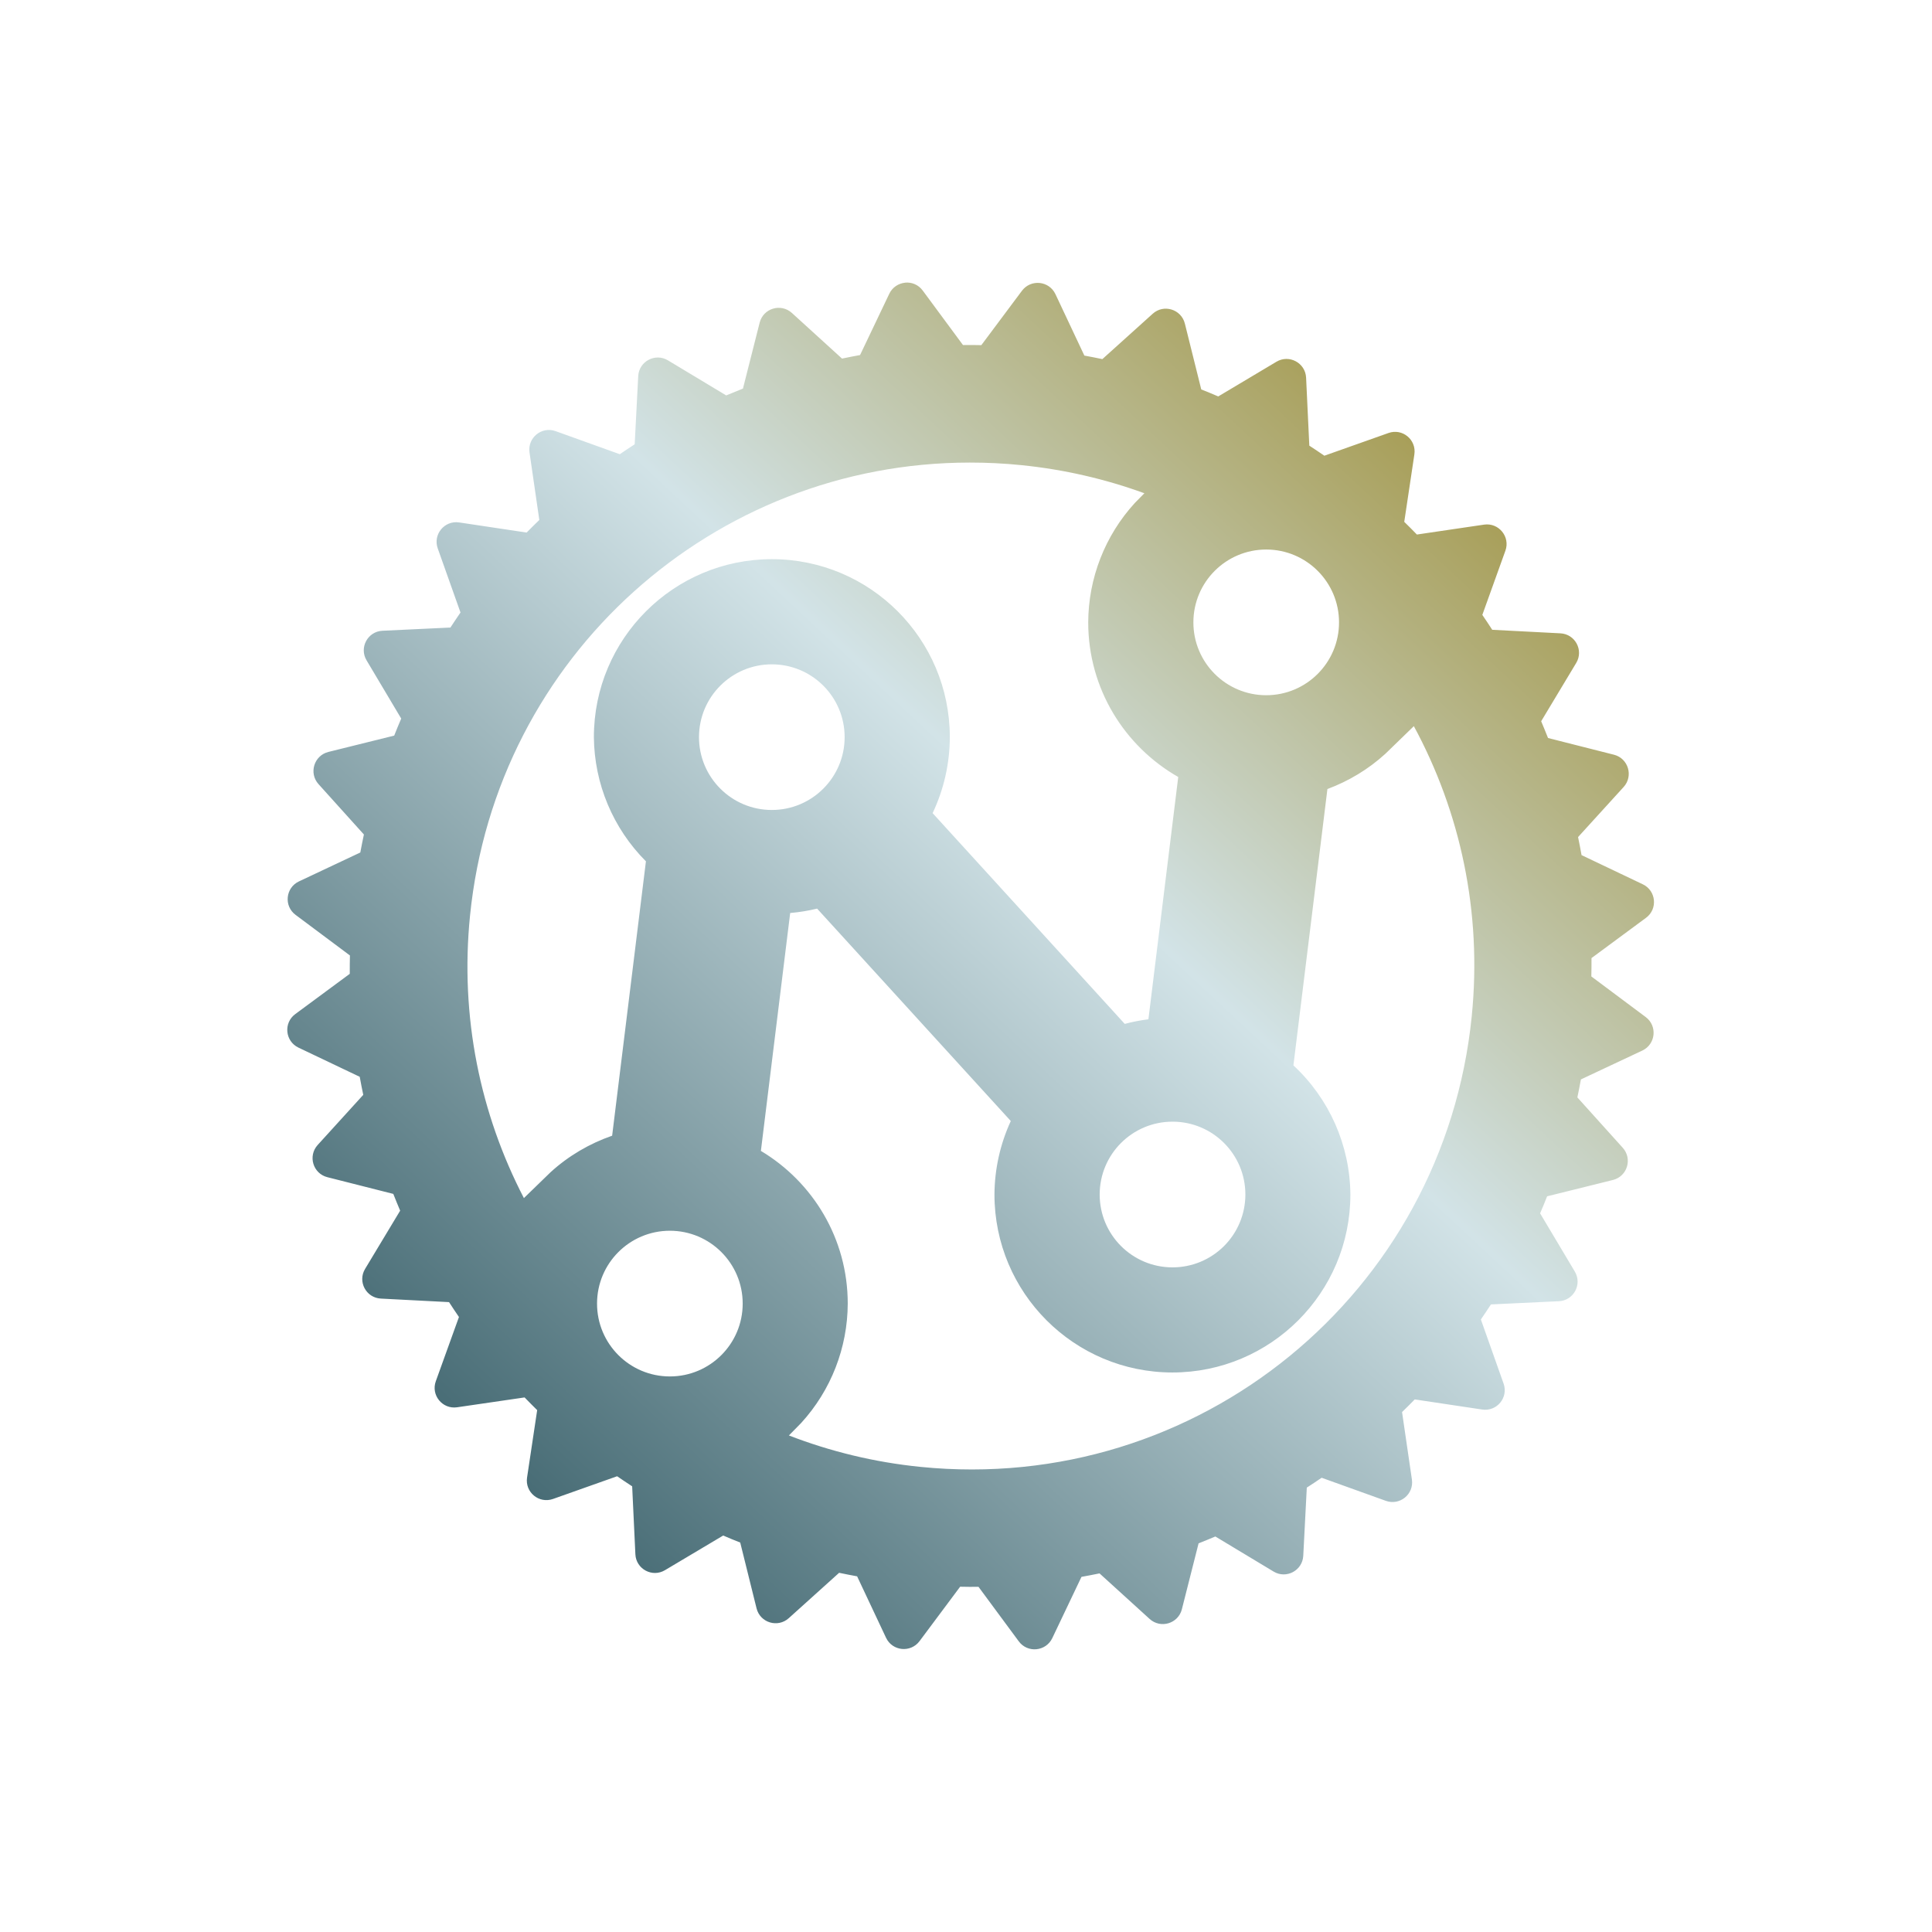
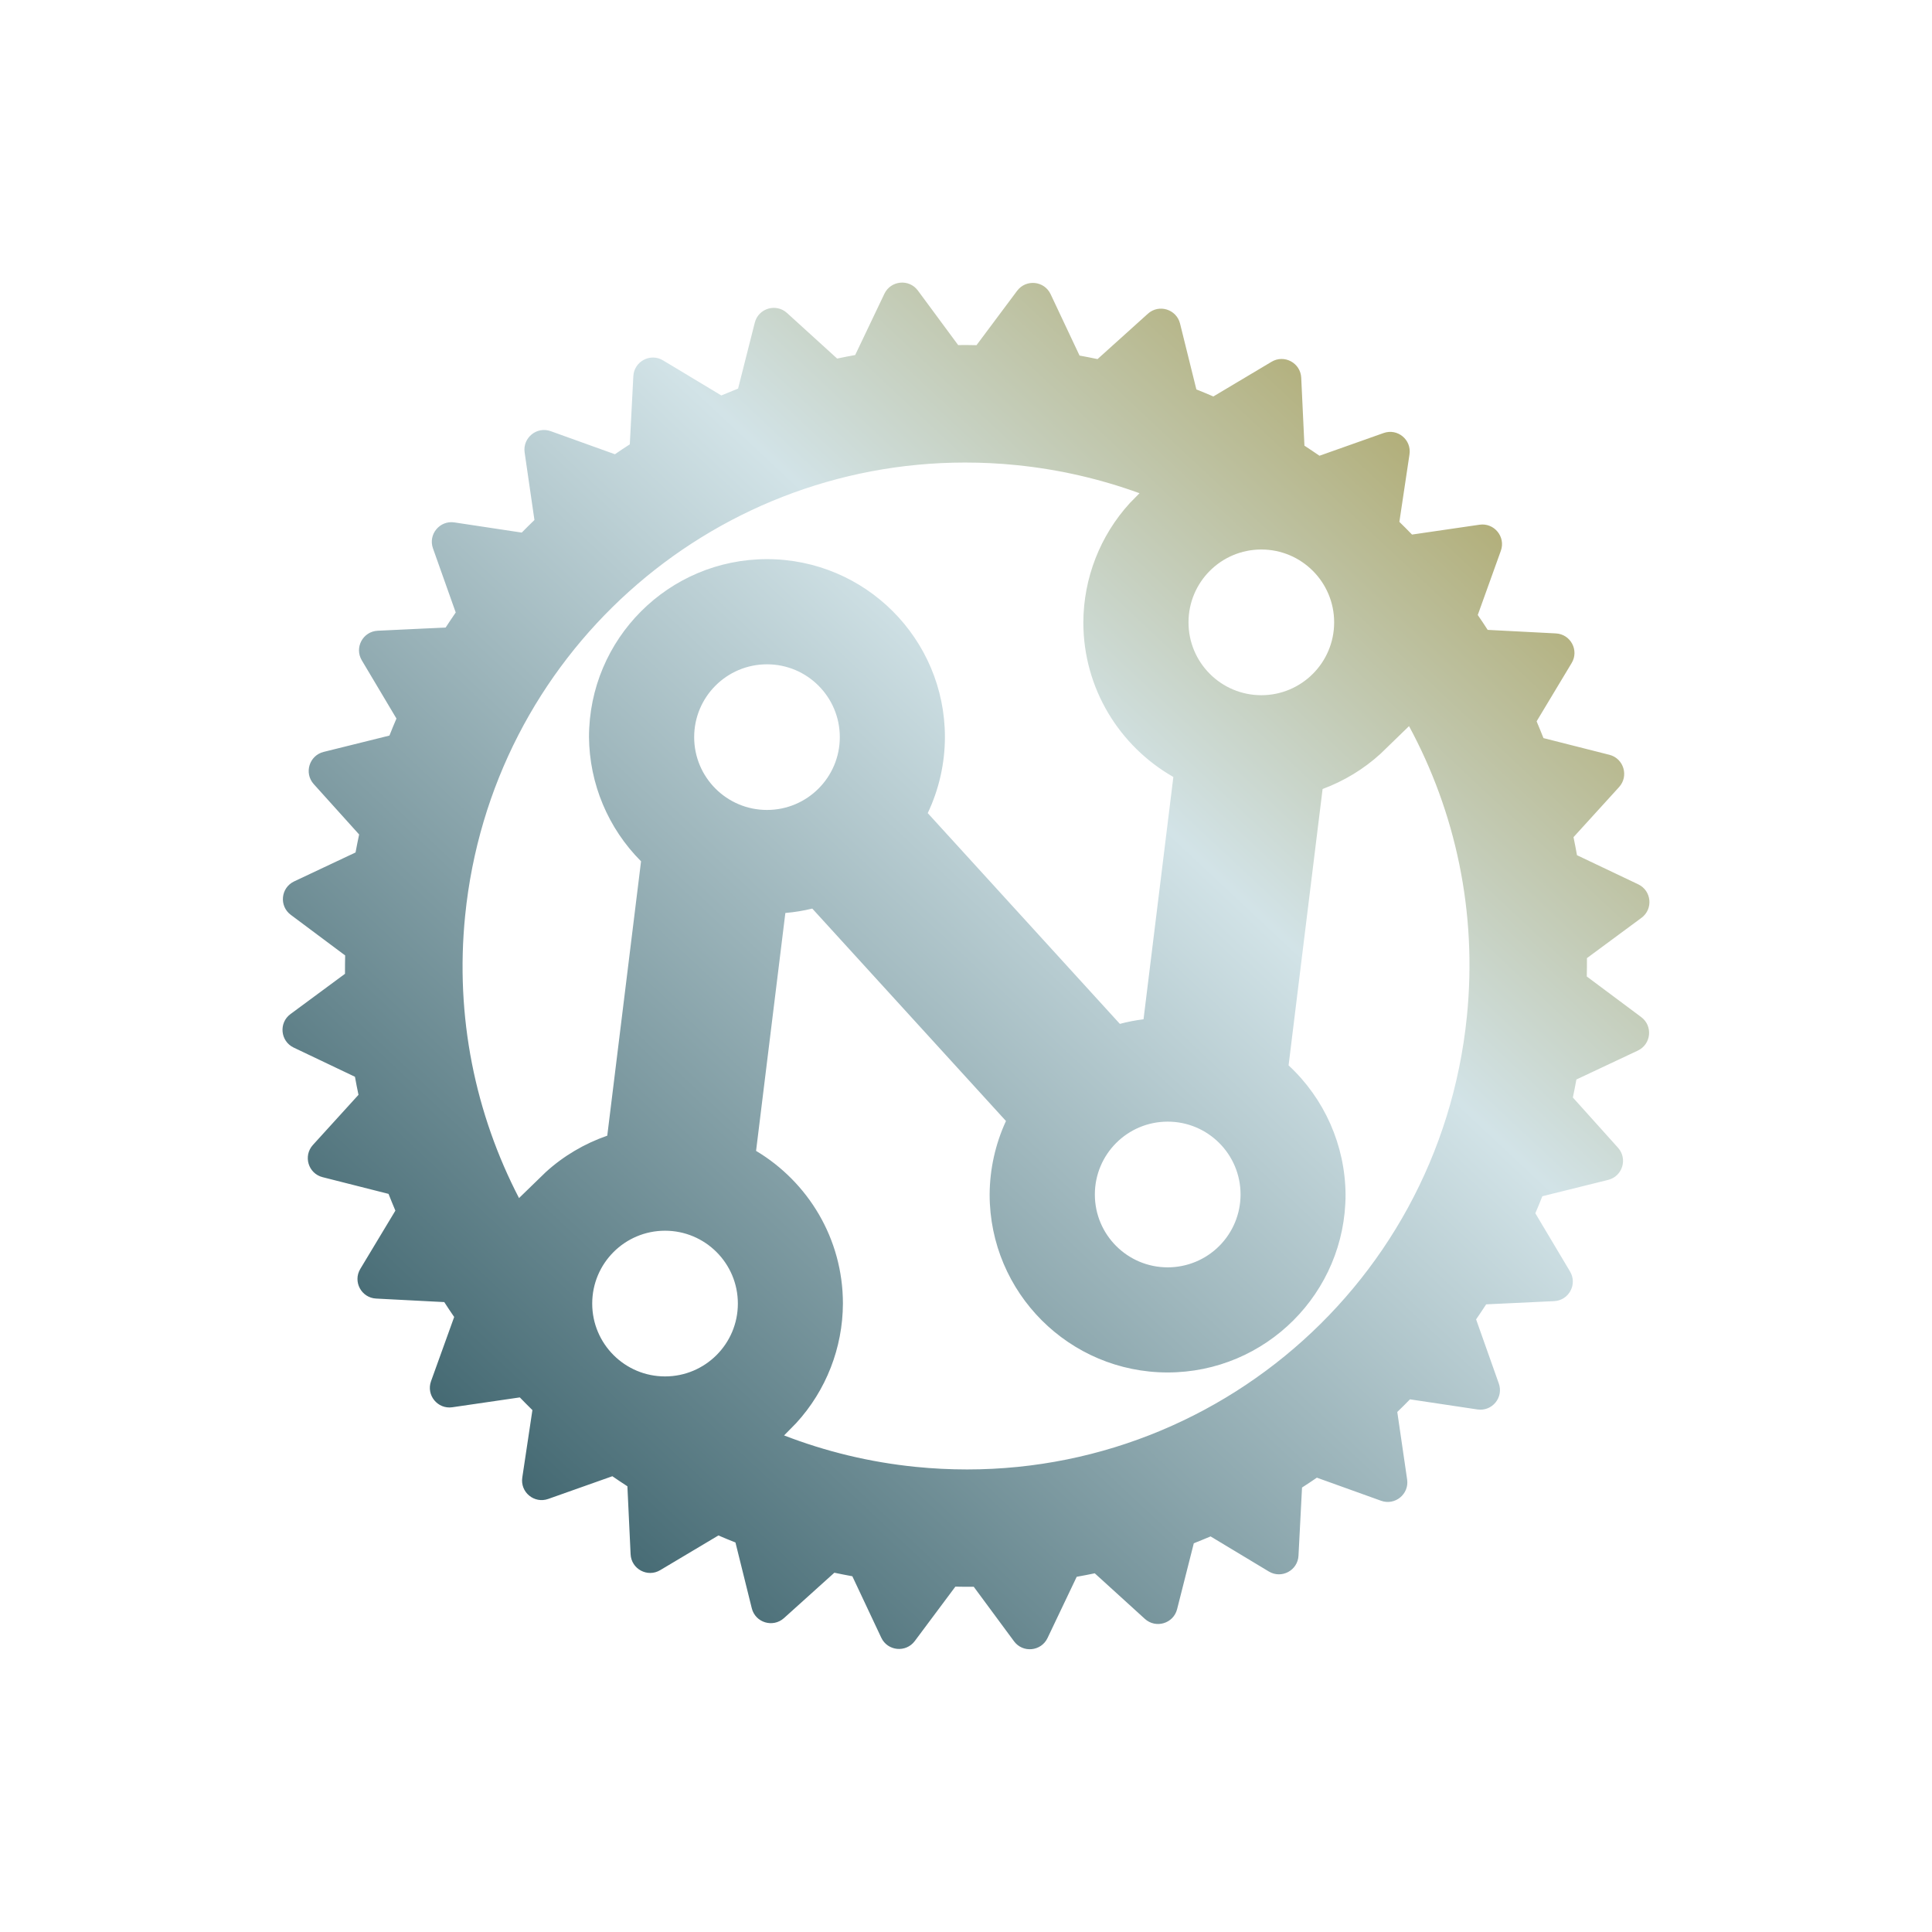
<svg xmlns="http://www.w3.org/2000/svg" xmlns:xlink="http://www.w3.org/1999/xlink" width="36.081mm" height="36.081mm" viewBox="0 0 36.081 36.081" version="1.1" id="svg103483">
  <defs id="defs103480">
-     <linearGradient xlink:href="#linearGradient267755" id="linearGradient311397" gradientUnits="userSpaceOnUse" gradientTransform="matrix(0.2645833,0,0,0.2645833,-404.8508,32.12171)" x1="1806.873" y1="329.752" x2="1894.367" y2="235.947" />
+     <linearGradient xlink:href="#linearGradient267755" id="linearGradient313345" gradientUnits="userSpaceOnUse" gradientTransform="matrix(0.2645833,0,0,0.2645833,-414.6272,19.16415)" x1="1806.873" y1="329.752" x2="1901.727" y2="228.387" />
    <linearGradient id="linearGradient267755">
      <stop style="stop-color:#18434e;stop-opacity:1" offset="0" id="stop267747" />
      <stop style="stop-color:#d2e3e7;stop-opacity:1" offset="0.617" id="stop267751" />
      <stop style="stop-color:#9c8b30;stop-opacity:1" offset="1" id="stop267753" />
    </linearGradient>
  </defs>
-   <g id="layer1" transform="translate(-66.76597,-87.30232)">
-     <path id="path311395" style="color:#000000;fill:url(#linearGradient311397);fill-opacity:1;stroke-width:0.265;stroke-miterlimit:6;-inkscape-stroke:none" d="m 83.669,92.582 c -0.121,0.012 -0.237,0.083 -0.296,0.208 l -0.545,1.143 c -0.113,0.021 -0.225,0.042 -0.337,0.066 L 81.555,93.147 c -0.205,-0.186 -0.534,-0.088 -0.602,0.181 l -0.312,1.231 c -0.105,0.042 -0.209,0.084 -0.313,0.128 l -1.088,-0.655 c -0.237,-0.143 -0.541,0.019 -0.555,0.295 l -0.066,1.273 c -0.094,0.06 -0.186,0.122 -0.278,0.185 l -1.199,-0.431 c -0.26,-0.094 -0.527,0.124 -0.487,0.398 l 0.183,1.261 c -0.08,0.077 -0.159,0.156 -0.237,0.235 l -1.26,-0.189 c -0.274,-0.041 -0.493,0.224 -0.4,0.485 l 0.425,1.197 c -0.064,0.092 -0.126,0.187 -0.188,0.281 l -1.269,0.06 c -0.277,0.013 -0.439,0.316 -0.297,0.553 l 0.647,1.087 c -0.046,0.105 -0.088,0.211 -0.131,0.318 l -1.229,0.305 c -0.269,0.067 -0.37,0.396 -0.184,0.602 l 0.847,0.94 c -0.024,0.111 -0.046,0.224 -0.067,0.336 l -1.146,0.54 c -0.251,0.118 -0.285,0.46 -0.063,0.625 l 1.015,0.758 c -0.003,0.115 -0.003,0.229 -0.003,0.343 l -1.018,0.752 c -0.223,0.164 -0.19,0.507 0.06,0.626 l 1.144,0.545 c 0.021,0.113 0.042,0.226 0.066,0.337 l -0.851,0.936 c -0.186,0.205 -0.088,0.534 0.181,0.602 l 1.231,0.312 c 0.042,0.105 0.084,0.21 0.128,0.313 l -0.655,1.088 c -0.143,0.237 0.019,0.54 0.295,0.554 l 1.273,0.066 c 0.06,0.093 0.122,0.186 0.185,0.278 l -0.432,1.199 c -0.094,0.26 0.123,0.527 0.397,0.487 l 1.261,-0.184 c 0.077,0.08 0.156,0.159 0.235,0.237 l -0.189,1.26 c -0.041,0.274 0.224,0.492 0.485,0.399 l 1.197,-0.424 c 0.092,0.064 0.187,0.126 0.281,0.188 l 0.06,1.269 c 0.013,0.277 0.316,0.439 0.553,0.297 l 1.087,-0.647 c 0.105,0.046 0.211,0.089 0.318,0.131 l 0.305,1.229 c 0.067,0.269 0.396,0.369 0.602,0.183 l 0.94,-0.847 c 0.111,0.024 0.224,0.045 0.336,0.066 l 0.54,1.147 c 0.118,0.251 0.46,0.285 0.626,0.063 l 0.758,-1.016 c 0.115,0.002 0.229,0.004 0.343,0.002 l 0.752,1.018 c 0.164,0.223 0.507,0.19 0.626,-0.06 l 0.545,-1.144 c 0.113,-0.021 0.226,-0.041 0.337,-0.065 l 0.936,0.851 c 0.205,0.186 0.534,0.087 0.602,-0.181 l 0.312,-1.231 c 0.105,-0.042 0.21,-0.084 0.313,-0.128 l 1.088,0.655 c 0.237,0.143 0.54,-0.019 0.554,-0.295 l 0.066,-1.273 c 0.094,-0.06 0.186,-0.121 0.277,-0.184 l 1.199,0.431 c 0.26,0.094 0.527,-0.123 0.487,-0.397 l -0.184,-1.261 c 0.08,-0.077 0.159,-0.156 0.237,-0.236 l 1.26,0.189 c 0.274,0.041 0.492,-0.224 0.399,-0.485 l -0.424,-1.197 c 0.064,-0.092 0.126,-0.187 0.188,-0.281 l 1.269,-0.06 c 0.277,-0.013 0.439,-0.316 0.297,-0.554 l -0.648,-1.087 c 0.046,-0.105 0.089,-0.211 0.131,-0.318 l 1.229,-0.305 c 0.269,-0.067 0.369,-0.396 0.183,-0.602 l -0.847,-0.94 c 0.024,-0.111 0.045,-0.224 0.066,-0.336 l 1.147,-0.539 c 0.251,-0.118 0.285,-0.461 0.063,-0.626 l -1.015,-0.758 c 0.003,-0.115 0.003,-0.229 0.003,-0.343 l 1.018,-0.752 c 0.223,-0.164 0.19,-0.507 -0.06,-0.626 l -1.144,-0.545 c -0.021,-0.113 -0.041,-0.226 -0.065,-0.337 l 0.851,-0.935 c 0.186,-0.205 0.088,-0.535 -0.181,-0.603 l -1.231,-0.312 c -0.042,-0.105 -0.084,-0.21 -0.128,-0.313 l 0.654,-1.088 c 0.143,-0.237 -0.018,-0.54 -0.295,-0.554 l -1.273,-0.066 c -0.06,-0.094 -0.122,-0.186 -0.185,-0.278 l 0.431,-1.199 c 0.094,-0.26 -0.124,-0.527 -0.398,-0.487 L 93.227,97.285 c -0.077,-0.08 -0.156,-0.159 -0.236,-0.237 l 0.189,-1.26 c 0.041,-0.274 -0.223,-0.492 -0.484,-0.399 l -1.197,0.424 c -0.092,-0.064 -0.187,-0.126 -0.281,-0.188 l -0.06,-1.269 c -0.013,-0.277 -0.316,-0.44 -0.554,-0.298 l -1.087,0.648 c -0.105,-0.046 -0.211,-0.089 -0.317,-0.131 l -0.306,-1.229 c -0.067,-0.269 -0.396,-0.37 -0.601,-0.184 l -0.94,0.847 c -0.111,-0.024 -0.224,-0.045 -0.336,-0.066 L 86.477,92.796 c -0.059,-0.125 -0.174,-0.197 -0.295,-0.209 -0.121,-0.012 -0.248,0.035 -0.331,0.146 l -0.758,1.015 c -0.115,-0.002 -0.229,-0.004 -0.343,-0.002 l -0.752,-1.018 c -0.082,-0.111 -0.209,-0.159 -0.33,-0.147 z m 1.207,3.359 c 0.318,-1.09e-4 0.64,0.015 0.963,0.048 0.804,0.081 1.574,0.261 2.299,0.525 -0.118,0.12 -0.019,0.019 -0.179,0.182 -0.557,0.609 -0.867,1.404 -0.87,2.23 7.9e-5,1.237 0.678,2.315 1.681,2.887 l -0.557,4.525 a 3.324,3.324 0 0 0 -0.442,0.086 l -3.588,-3.936 a 3.324,3.324 0 0 0 0.321,-1.419 3.324,3.324 0 0 0 -3.323,-3.324 3.324,3.324 0 0 0 -3.324,3.324 3.324,3.324 0 0 0 0.972,2.319 l -0.631,5.124 c -0.422,0.147 -0.815,0.376 -1.151,0.683 -0.769,0.745 -0.434,0.422 -0.496,0.484 -0.814,-1.568 -1.198,-3.383 -1.007,-5.278 0.489,-4.855 4.558,-8.458 9.332,-8.46 z m 5.537,1.624 a 1.36,1.36 0 0 1 1.36,1.36 1.36,1.36 0 0 1 -1.36,1.361 1.36,1.36 0 0 1 -1.36,-1.361 1.36,1.36 0 0 1 1.36,-1.36 z m -9.233,2.144 a 1.36,1.36 0 0 1 1.36,1.36 1.36,1.36 0 0 1 -1.36,1.36 1.36,1.36 0 0 1 -1.36,-1.36 1.36,1.36 0 0 1 1.36,-1.36 z m 11.99,1.154 c 0.866,1.6 1.278,3.469 1.081,5.422 -0.522,5.179 -5.117,8.934 -10.296,8.412 -0.863,-0.087 -1.685,-0.289 -2.456,-0.587 0.12,-0.123 0.065,-0.064 0.229,-0.233 0.557,-0.609 0.867,-1.404 0.87,-2.23 -7.9e-5,-1.213 -0.652,-2.271 -1.622,-2.851 l 0.547,-4.443 a 3.324,3.324 0 0 0 0.503,-0.082 l 3.617,3.967 a 3.324,3.324 0 0 0 -0.305,1.372 3.324,3.324 0 0 0 3.323,3.324 3.324,3.324 0 0 0 3.324,-3.324 3.324,3.324 0 0 0 -1.064,-2.411 l 0.635,-5.161 c 0.397,-0.148 0.766,-0.369 1.084,-0.66 0.819,-0.792 0.487,-0.474 0.528,-0.515 z m -4.507,7.387 a 1.36,1.36 0 0 1 1.361,1.36 1.36,1.36 0 0 1 -1.361,1.361 1.36,1.36 0 0 1 -1.36,-1.361 1.36,1.36 0 0 1 1.36,-1.36 z m -9.387,2.037 a 1.36,1.36 0 0 1 1.36,1.36 1.36,1.36 0 0 1 -1.36,1.361 1.36,1.36 0 0 1 -1.36,-1.361 1.36,1.36 0 0 1 1.36,-1.36 z" />
+   <g id="layer1" transform="translate(-57.08008,-74.34476)">
+     <path id="path313343" style="color:#000000;fill:url(#linearGradient313345);fill-opacity:1;stroke-width:0.265;stroke-miterlimit:6;-inkscape-stroke:none" d="m 73.892,79.624 c -0.121,0.012 -0.237,0.083 -0.296,0.208 l -0.545,1.143 c -0.113,0.021 -0.225,0.042 -0.337,0.066 l -0.936,-0.851 c -0.205,-0.186 -0.534,-0.088 -0.602,0.181 l -0.312,1.231 c -0.105,0.042 -0.209,0.084 -0.313,0.128 l -1.088,-0.655 c -0.237,-0.143 -0.541,0.019 -0.555,0.295 l -0.066,1.273 c -0.094,0.06 -0.186,0.122 -0.278,0.185 l -1.199,-0.431 c -0.26,-0.094 -0.527,0.124 -0.487,0.398 l 0.183,1.261 c -0.08,0.077 -0.159,0.156 -0.237,0.235 L 65.566,84.101 c -0.274,-0.041 -0.493,0.224 -0.4,0.485 l 0.425,1.197 c -0.064,0.092 -0.126,0.187 -0.188,0.281 l -1.269,0.06 c -0.277,0.013 -0.439,0.316 -0.297,0.553 l 0.647,1.087 c -0.046,0.105 -0.088,0.211 -0.131,0.318 l -1.229,0.305 c -0.269,0.067 -0.37,0.396 -0.184,0.602 l 0.847,0.94 c -0.024,0.111 -0.046,0.224 -0.067,0.336 l -1.146,0.54 c -0.251,0.118 -0.285,0.46 -0.063,0.625 l 1.015,0.758 c -0.003,0.115 -0.003,0.229 -0.003,0.343 l -1.018,0.752 c -0.223,0.164 -0.19,0.507 0.06,0.626 l 1.144,0.545 c 0.021,0.113 0.042,0.226 0.066,0.337 l -0.851,0.936 c -0.186,0.205 -0.088,0.534 0.181,0.602 l 1.231,0.312 c 0.042,0.105 0.084,0.21 0.128,0.313 l -0.655,1.088 c -0.143,0.237 0.019,0.54 0.295,0.554 l 1.273,0.066 c 0.06,0.094 0.122,0.186 0.185,0.278 l -0.432,1.199 c -0.094,0.26 0.123,0.527 0.397,0.487 l 1.261,-0.184 c 0.077,0.08 0.156,0.159 0.235,0.237 l -0.189,1.26 c -0.041,0.274 0.224,0.492 0.485,0.399 l 1.197,-0.424 c 0.092,0.064 0.187,0.126 0.281,0.188 l 0.06,1.269 c 0.013,0.277 0.316,0.439 0.553,0.297 l 1.087,-0.648 c 0.105,0.046 0.211,0.089 0.318,0.131 l 0.305,1.229 c 0.067,0.269 0.396,0.369 0.602,0.183 l 0.94,-0.847 c 0.111,0.024 0.224,0.045 0.336,0.066 l 0.54,1.147 c 0.118,0.251 0.46,0.285 0.626,0.063 l 0.758,-1.016 c 0.115,0.002 0.229,0.004 0.343,0.002 l 0.752,1.018 c 0.164,0.223 0.507,0.19 0.626,-0.06 l 0.545,-1.144 c 0.113,-0.021 0.226,-0.041 0.337,-0.065 l 0.936,0.851 c 0.205,0.186 0.534,0.087 0.602,-0.181 l 0.312,-1.231 c 0.105,-0.042 0.21,-0.084 0.313,-0.128 l 1.088,0.655 c 0.237,0.143 0.54,-0.019 0.554,-0.295 l 0.066,-1.273 c 0.094,-0.06 0.186,-0.121 0.277,-0.184 l 1.199,0.431 c 0.26,0.094 0.527,-0.123 0.487,-0.397 l -0.184,-1.261 c 0.08,-0.077 0.159,-0.156 0.237,-0.236 l 1.26,0.189 c 0.274,0.041 0.492,-0.224 0.399,-0.485 l -0.424,-1.197 c 0.064,-0.092 0.126,-0.187 0.188,-0.281 l 1.269,-0.06 c 0.277,-0.013 0.439,-0.316 0.297,-0.554 l -0.648,-1.087 c 0.046,-0.105 0.089,-0.211 0.131,-0.318 l 1.229,-0.305 c 0.269,-0.067 0.369,-0.396 0.183,-0.602 L 86.454,94.841 c 0.024,-0.111 0.045,-0.224 0.066,-0.336 l 1.147,-0.54 c 0.251,-0.118 0.285,-0.461 0.063,-0.626 L 86.714,92.581 c 0.003,-0.115 0.003,-0.229 0.003,-0.343 l 1.018,-0.752 c 0.223,-0.164 0.19,-0.507 -0.06,-0.626 L 86.531,90.316 c -0.021,-0.113 -0.041,-0.226 -0.065,-0.337 l 0.851,-0.935 c 0.186,-0.205 0.088,-0.535 -0.181,-0.603 l -1.231,-0.312 c -0.042,-0.105 -0.084,-0.21 -0.128,-0.313 l 0.654,-1.088 c 0.143,-0.237 -0.018,-0.54 -0.295,-0.554 l -1.273,-0.066 c -0.06,-0.094 -0.122,-0.186 -0.185,-0.278 l 0.431,-1.199 c 0.094,-0.26 -0.124,-0.527 -0.398,-0.487 l -1.261,0.184 c -0.077,-0.08 -0.156,-0.159 -0.236,-0.237 l 0.189,-1.26 c 0.041,-0.274 -0.223,-0.492 -0.484,-0.399 l -1.197,0.424 c -0.092,-0.064 -0.187,-0.126 -0.281,-0.188 l -0.06,-1.269 c -0.013,-0.277 -0.316,-0.44 -0.554,-0.298 l -1.087,0.648 c -0.105,-0.046 -0.211,-0.089 -0.317,-0.131 L 79.118,80.388 C 79.051,80.119 78.722,80.018 78.517,80.204 l -0.94,0.847 c -0.111,-0.024 -0.224,-0.045 -0.336,-0.066 l -0.54,-1.146 c -0.059,-0.125 -0.174,-0.197 -0.295,-0.209 -0.121,-0.012 -0.248,0.035 -0.331,0.146 l -0.758,1.015 c -0.115,-0.002 -0.229,-0.004 -0.343,-0.002 l -0.752,-1.018 c -0.082,-0.111 -0.209,-0.159 -0.33,-0.147 z m 1.207,3.359 c 0.318,-1.09e-4 0.64,0.015 0.963,0.048 0.804,0.081 1.574,0.261 2.299,0.525 -0.118,0.12 -0.019,0.019 -0.179,0.182 -0.557,0.609 -0.867,1.404 -0.87,2.23 7.9e-5,1.237 0.678,2.315 1.681,2.887 l -0.557,4.525 a 3.324,3.324 0 0 0 -0.442,0.086 L 74.406,89.53 a 3.324,3.324 0 0 0 0.321,-1.419 3.324,3.324 0 0 0 -3.323,-3.324 3.324,3.324 0 0 0 -3.324,3.324 3.324,3.324 0 0 0 0.972,2.319 l -0.631,5.124 c -0.422,0.147 -0.815,0.376 -1.151,0.683 -0.769,0.745 -0.434,0.422 -0.496,0.484 -0.814,-1.568 -1.198,-3.383 -1.007,-5.278 0.489,-4.855 4.558,-8.458 9.332,-8.46 z m 5.537,1.624 a 1.36,1.36 0 0 1 1.36,1.36 1.36,1.36 0 0 1 -1.36,1.361 1.36,1.36 0 0 1 -1.36,-1.361 1.36,1.36 0 0 1 1.36,-1.36 z M 71.404,86.751 a 1.36,1.36 0 0 1 1.36,1.36 1.36,1.36 0 0 1 -1.36,1.36 1.36,1.36 0 0 1 -1.36,-1.36 1.36,1.36 0 0 1 1.36,-1.36 z m 11.99,1.154 c 0.866,1.6 1.278,3.469 1.081,5.422 -0.522,5.179 -5.117,8.934 -10.296,8.412 -0.863,-0.087 -1.685,-0.289 -2.456,-0.587 0.12,-0.123 0.065,-0.064 0.229,-0.233 0.557,-0.609 0.867,-1.404 0.87,-2.23 -7.9e-5,-1.213 -0.652,-2.271 -1.622,-2.851 l 0.547,-4.443 a 3.324,3.324 0 0 0 0.503,-0.082 l 3.617,3.967 a 3.324,3.324 0 0 0 -0.305,1.372 3.324,3.324 0 0 0 3.323,3.324 3.324,3.324 0 0 0 3.324,-3.324 3.324,3.324 0 0 0 -1.064,-2.411 l 0.635,-5.161 c 0.397,-0.148 0.766,-0.369 1.084,-0.66 0.819,-0.792 0.487,-0.474 0.528,-0.515 z m -4.507,7.387 a 1.36,1.36 0 0 1 1.361,1.36 1.36,1.36 0 0 1 -1.361,1.361 1.36,1.36 0 0 1 -1.36,-1.361 1.36,1.36 0 0 1 1.36,-1.36 z m -9.387,2.037 a 1.36,1.36 0 0 1 1.36,1.36 1.36,1.36 0 0 1 -1.36,1.361 1.36,1.36 0 0 1 -1.36,-1.361 1.36,1.36 0 0 1 1.36,-1.36 z" />
  </g>
</svg>
